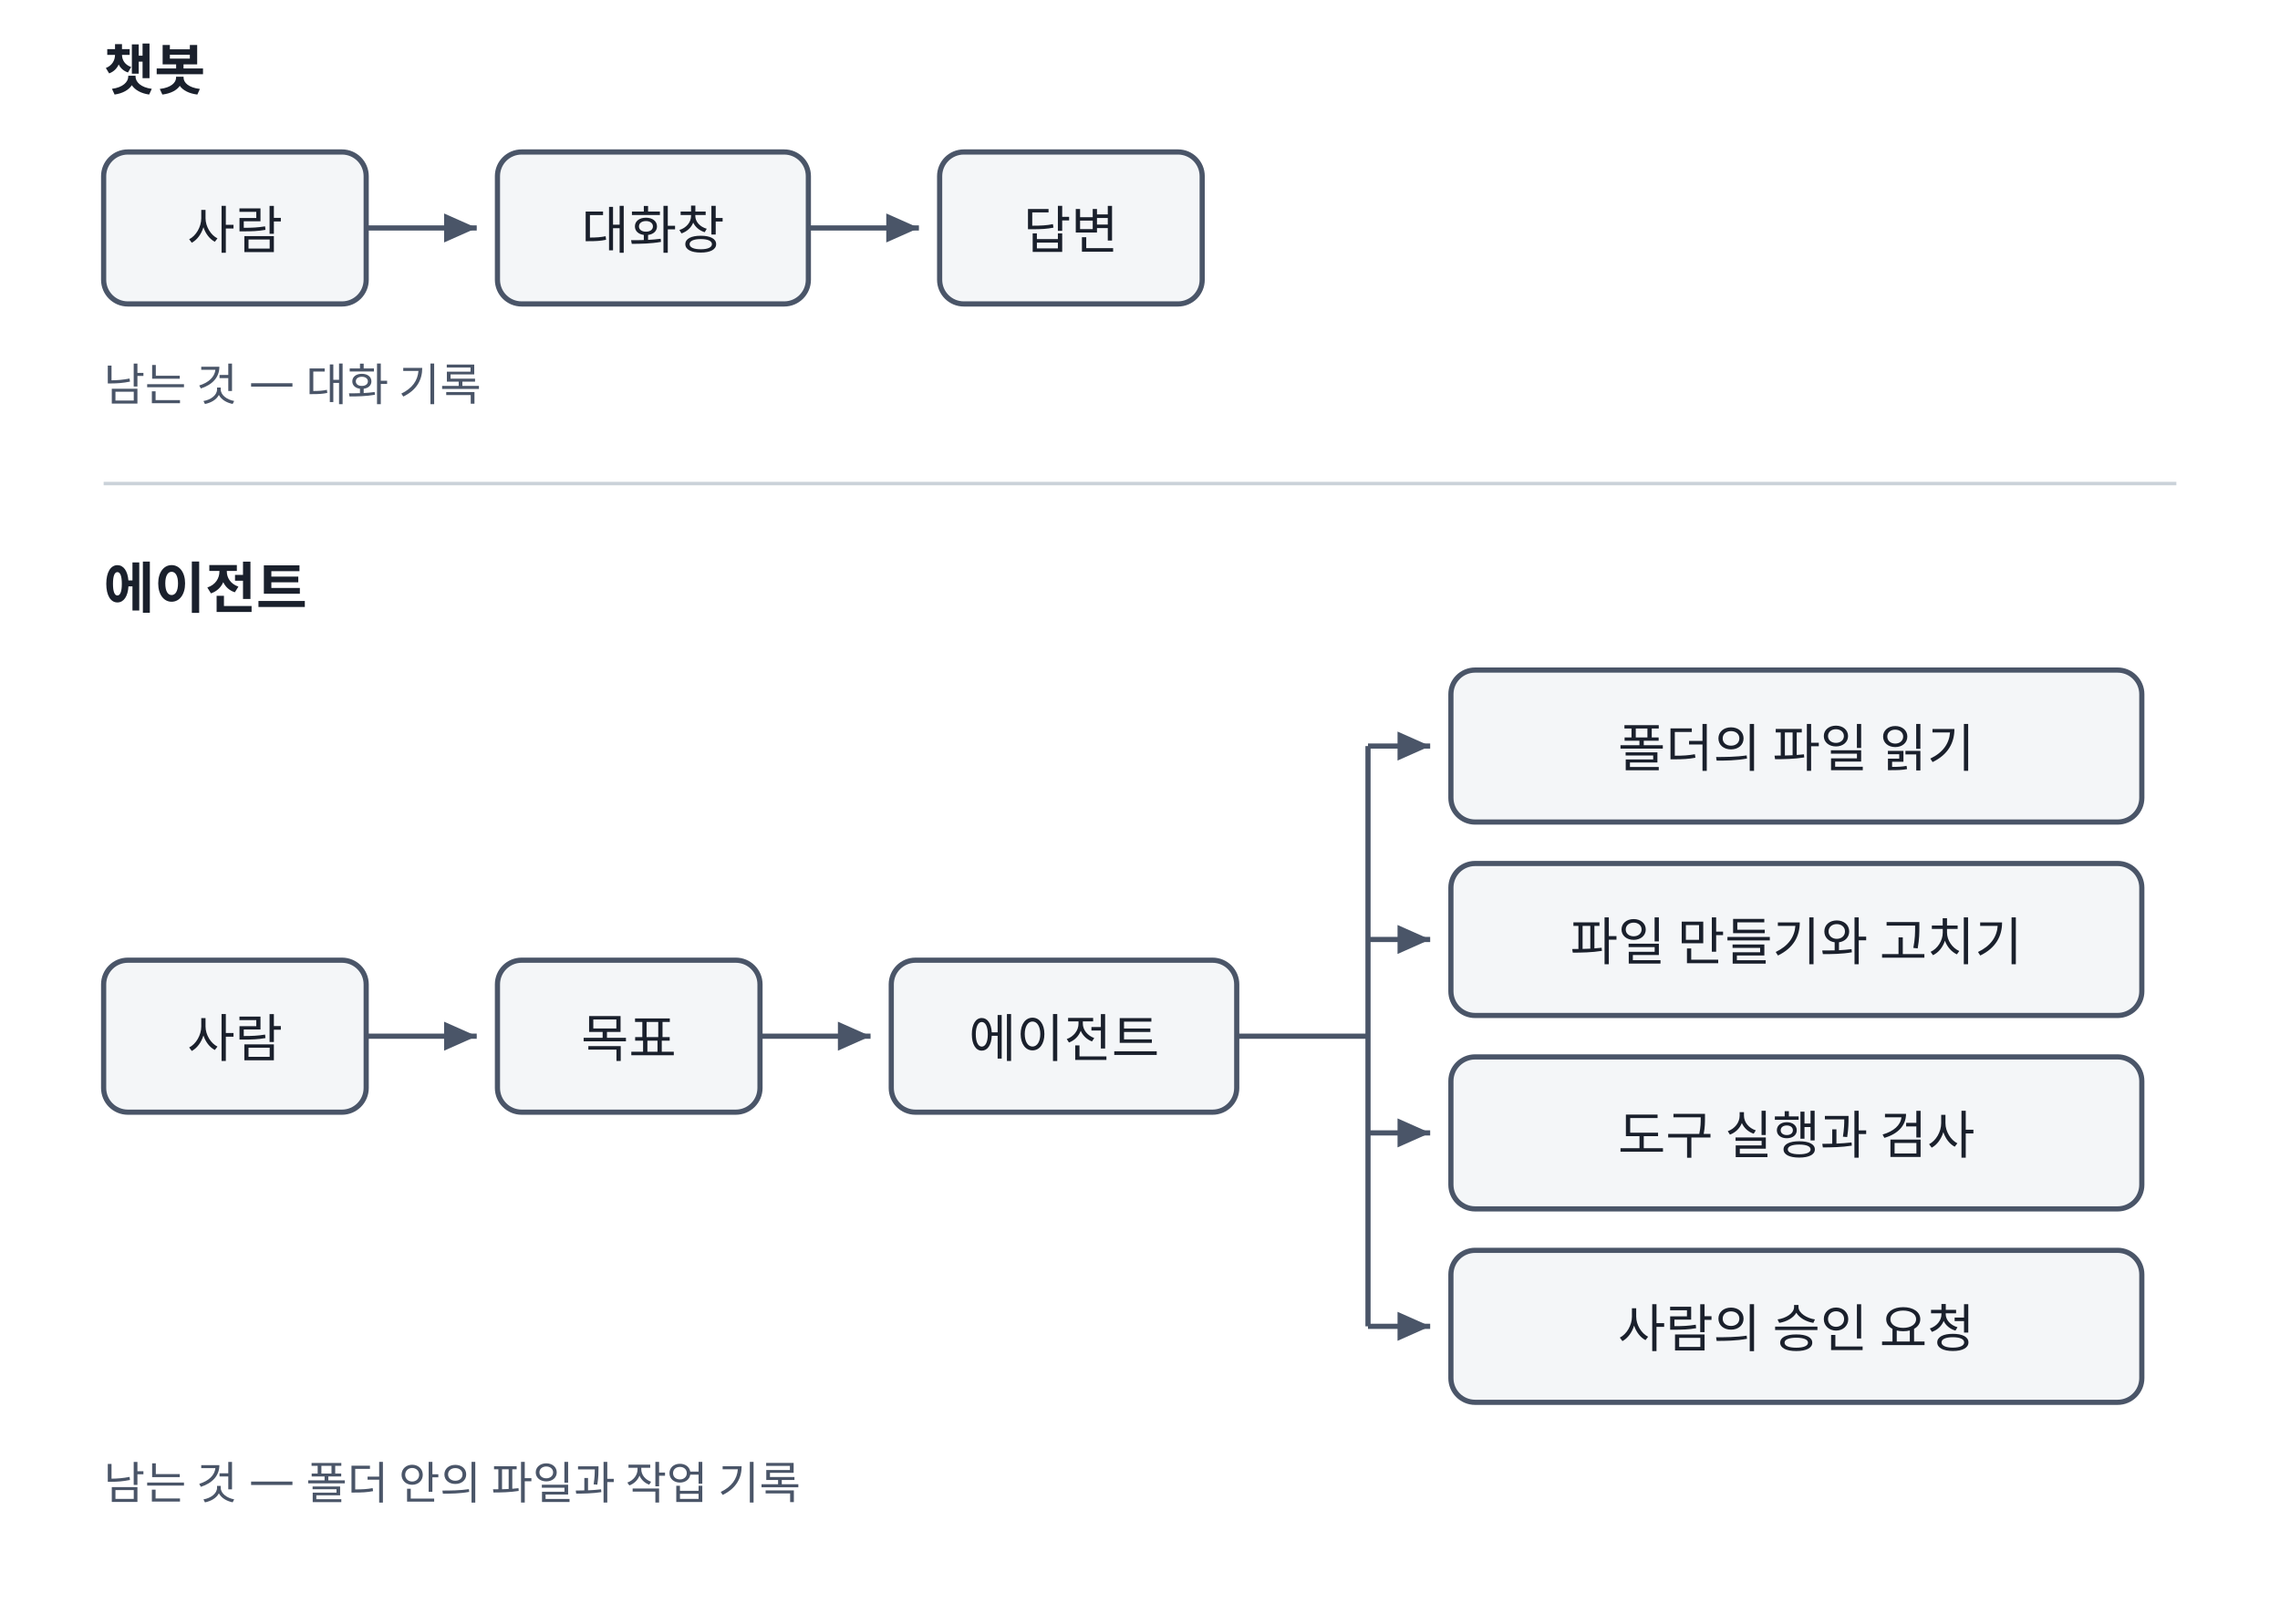
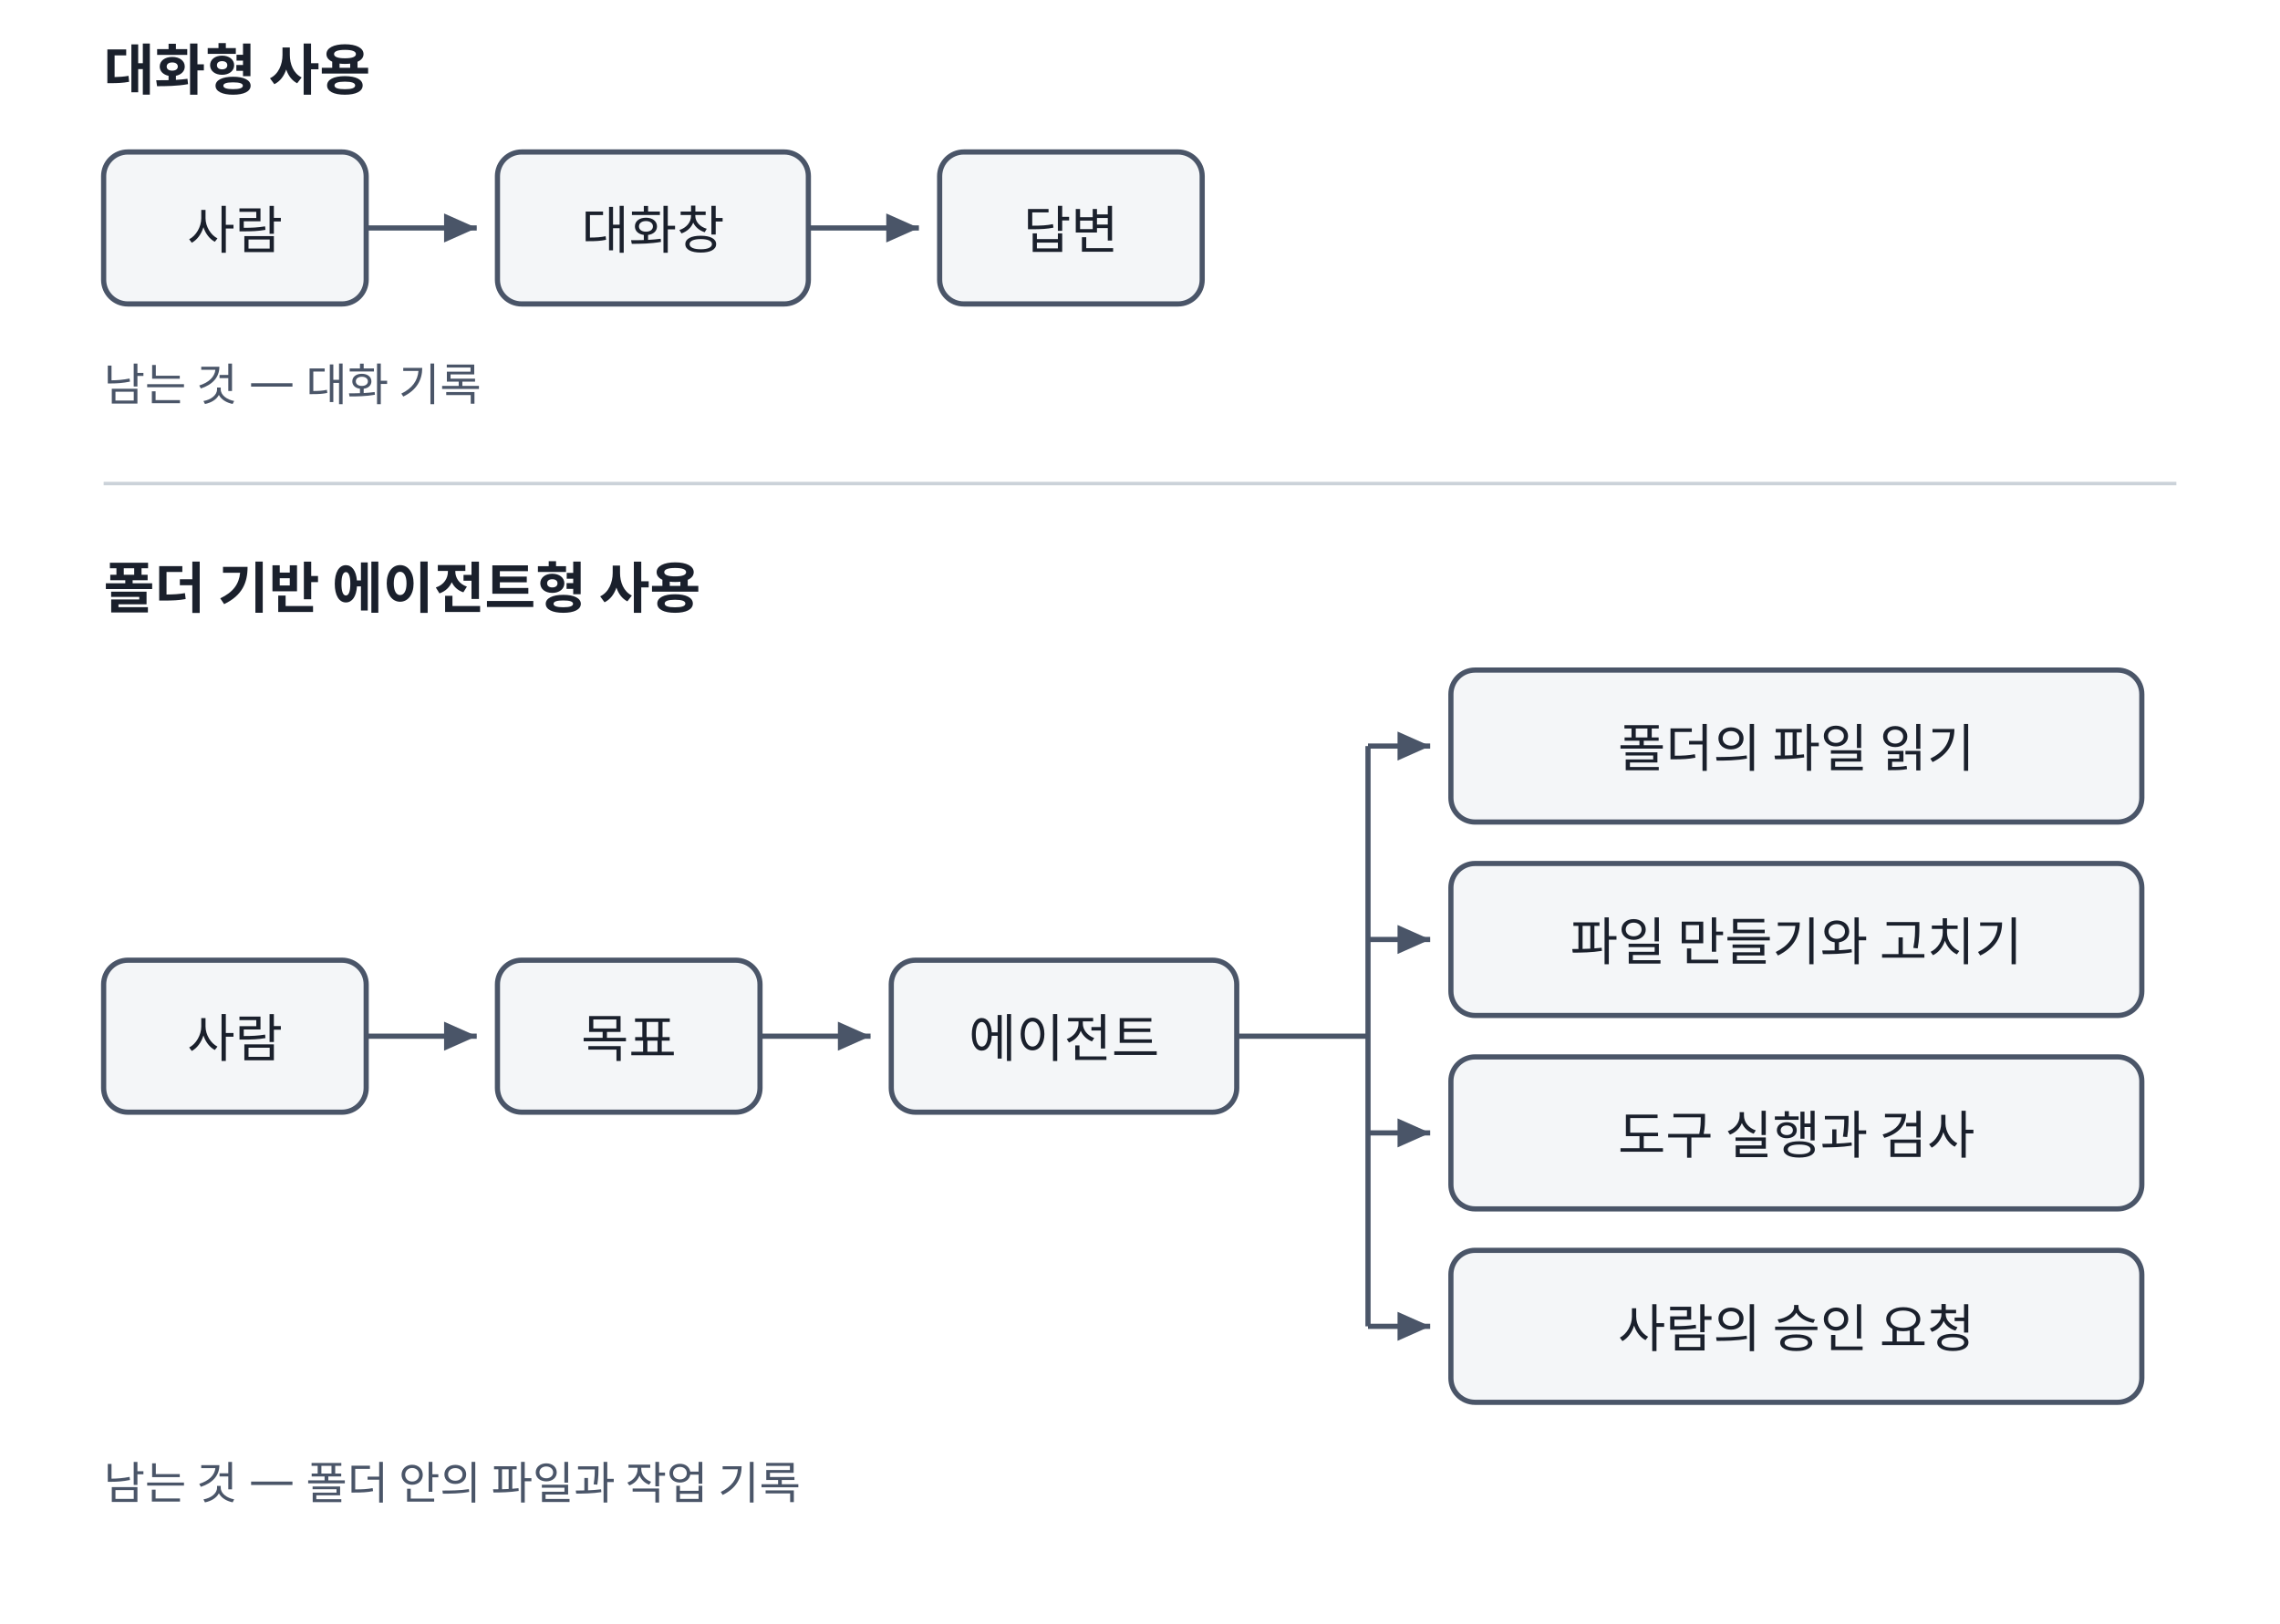
- <svg xmlns="http://www.w3.org/2000/svg" viewBox="0 0 660 470" width="660" height="470" role="img" aria-label="챗봇은 사람이 대화창에 넣으면 답변이 나오고 대화 기록만 남는다. 에이전트는 목표를 받아 폴더의 파일을 읽고 만들고 고치고 도구를 실행하고 승인을 요청하며 폴더 안의 파일과 작업 기록이 남는다">
+ <svg xmlns="http://www.w3.org/2000/svg" viewBox="0 0 660 470" width="660" height="470" role="img" aria-label="대화형 사용에서는 사람이 대화창에 질문하면 답변이 대화 기록에 남는다. 폴더 기반 에이전트형 사용에서는 목표를 받아 파일을 읽고 고치고 도구를 실행하며 결과가 폴더에 남는다">
  <defs>
    <marker id="a" viewBox="0 0 10 10" refX="9" refY="5" markerWidth="7" markerHeight="7" orient="auto-start-reverse">
      <path d="M 0 1 L 9 5 L 0 9 z" fill="#4a5568" />
    </marker>
    <style>
      .box   { fill: #f4f6f8; stroke: #4a5568; stroke-width: 1.5; }
      .out   { fill: #eef1f4; stroke: #4a5568; stroke-width: 1.5; stroke-dasharray: 5 3; }
      .lbl   { font-family: 'Apple SD Gothic Neo','Noto Sans KR','Malgun Gothic',sans-serif;
               font-size: 15px; fill: #1a202c; text-anchor: middle; }
      .head  { font-family: 'Apple SD Gothic Neo','Noto Sans KR','Malgun Gothic',sans-serif;
               font-size: 16px; font-weight: 700; fill: #1a202c; }
      .note  { font-family: 'Apple SD Gothic Neo','Noto Sans KR','Malgun Gothic',sans-serif;
               font-size: 13px; fill: #4a5568; }
      .edge  { stroke: #4a5568; stroke-width: 1.5; fill: none; marker-end: url(#a); }
      .line  { stroke: #4a5568; stroke-width: 1.5; fill: none; }
      .rule  { stroke: #cbd2d9; stroke-width: 1; }
    </style>
  </defs>
-   <text class="head" x="30" y="26">챗봇</text>
+   <text class="head" x="30" y="26">대화형 사용</text>
  <rect class="box" x="30" y="44" width="76" height="44" rx="7" />
  <rect class="box" x="144" y="44" width="90" height="44" rx="7" />
  <rect class="box" x="272" y="44" width="76" height="44" rx="7" />
  <text class="lbl" x="68" y="72">사람</text>
  <text class="lbl" x="189" y="72">대화창</text>
  <text class="lbl" x="310" y="72">답변</text>
  <path class="edge" d="M 106 66 L 138 66" />
  <path class="edge" d="M 234 66 L 266 66" />
  <text class="note" x="30" y="116">남는 것 — 대화 기록</text>
  <line class="rule" x1="30" y1="140" x2="630" y2="140" />
-   <text class="head" x="30" y="176">에이전트</text>
+   <text class="head" x="30" y="176">폴더 기반 에이전트형 사용</text>
  <rect class="box" x="30" y="278" width="76" height="44" rx="7" />
  <rect class="box" x="144" y="278" width="76" height="44" rx="7" />
  <rect class="box" x="258" y="278" width="100" height="44" rx="7" />
  <text class="lbl" x="68" y="306">사람</text>
  <text class="lbl" x="182" y="306">목표</text>
  <text class="lbl" x="308" y="306">에이전트</text>
  <path class="edge" d="M 106 300 L 138 300" />
  <path class="edge" d="M 220 300 L 252 300" />
  <path class="line" d="M 358 300 L 396 300" />
  <path class="line" d="M 396 216 L 396 384" />
  <rect class="box" x="420" y="194" width="200" height="44" rx="7" />
  <rect class="box" x="420" y="250" width="200" height="44" rx="7" />
  <rect class="box" x="420" y="306" width="200" height="44" rx="7" />
  <rect class="box" x="420" y="362" width="200" height="44" rx="7" />
  <text class="lbl" x="520" y="222">폴더의 파일 읽기</text>
  <text class="lbl" x="520" y="278">파일 만들기와 고치기</text>
  <text class="lbl" x="520" y="334">도구 실행과 검사</text>
  <text class="lbl" x="520" y="390">사람의 승인 요청</text>
  <path class="edge" d="M 396 216 L 414 216" />
  <path class="edge" d="M 396 272 L 414 272" />
  <path class="edge" d="M 396 328 L 414 328" />
  <path class="edge" d="M 396 384 L 414 384" />
  <text class="note" x="30" y="434">남는 것 — 폴더 안의 파일과 작업 기록</text>
</svg>
